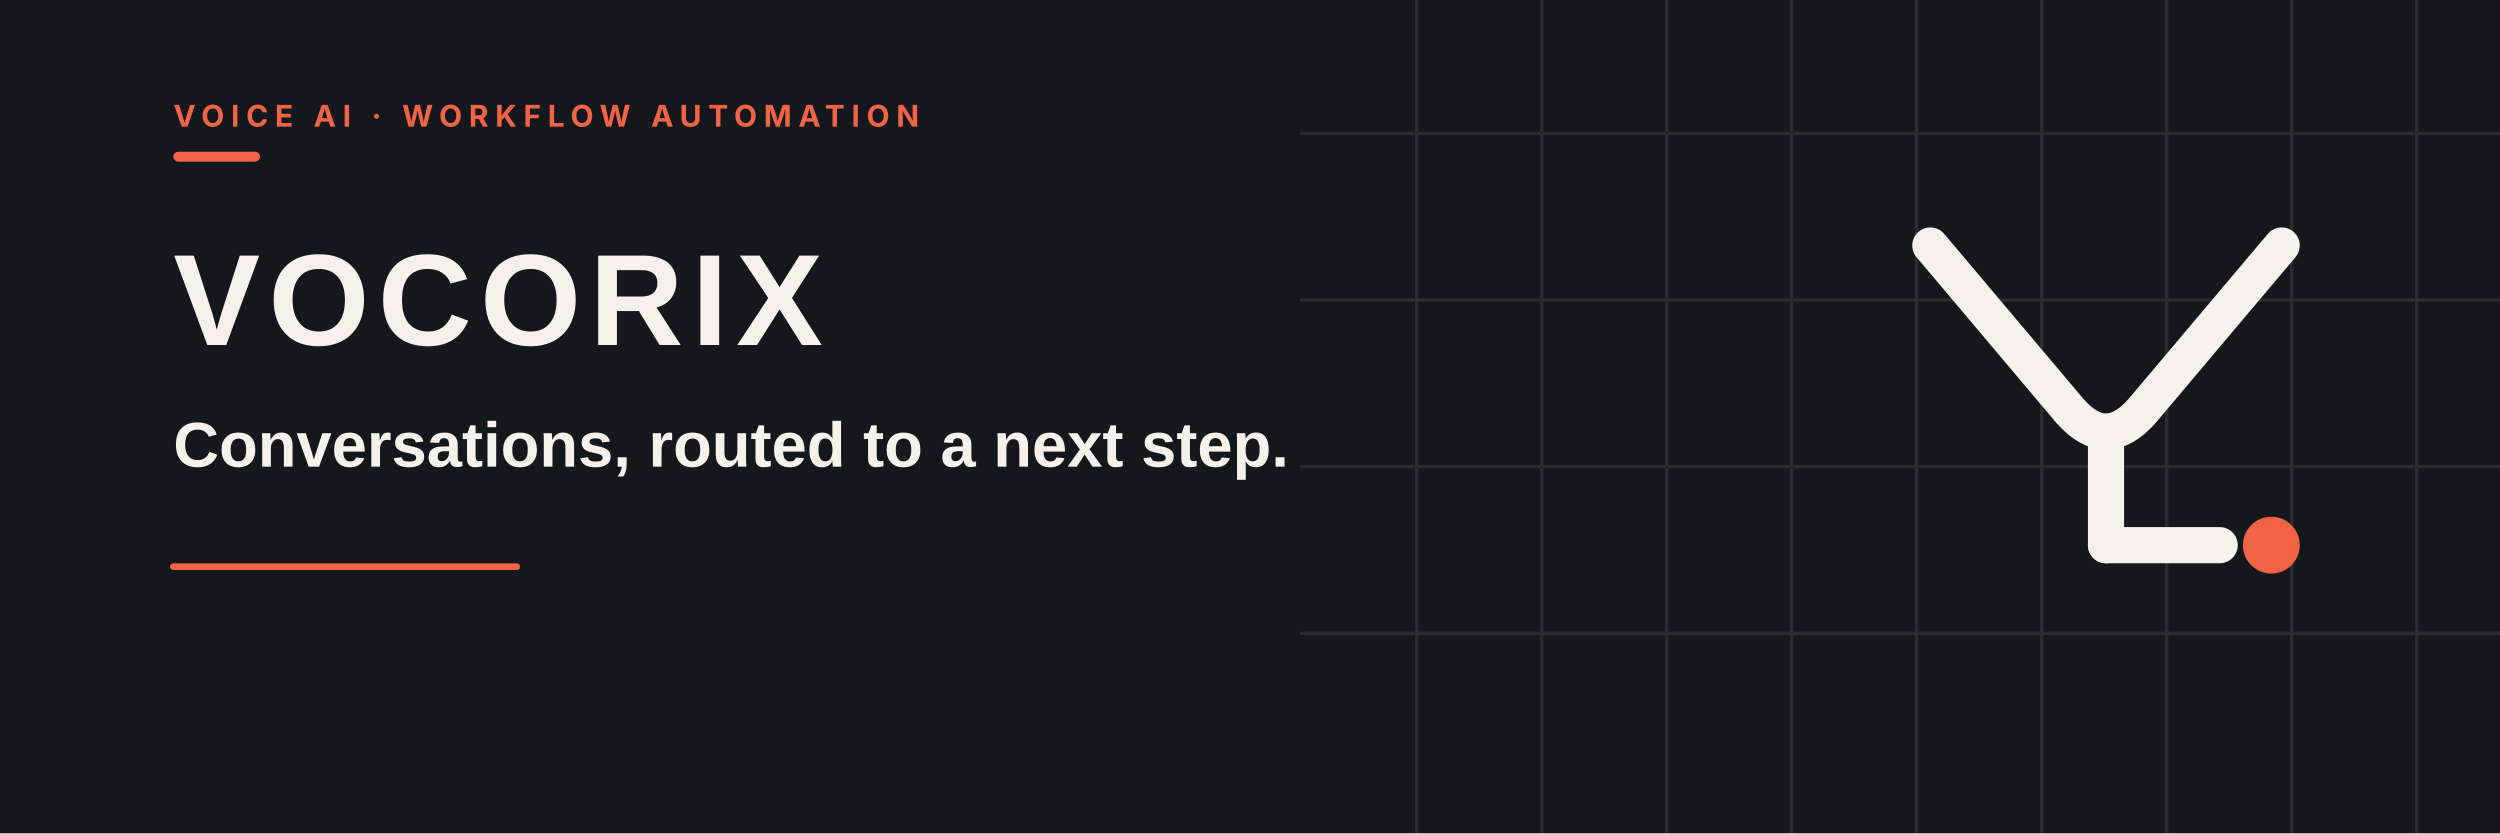
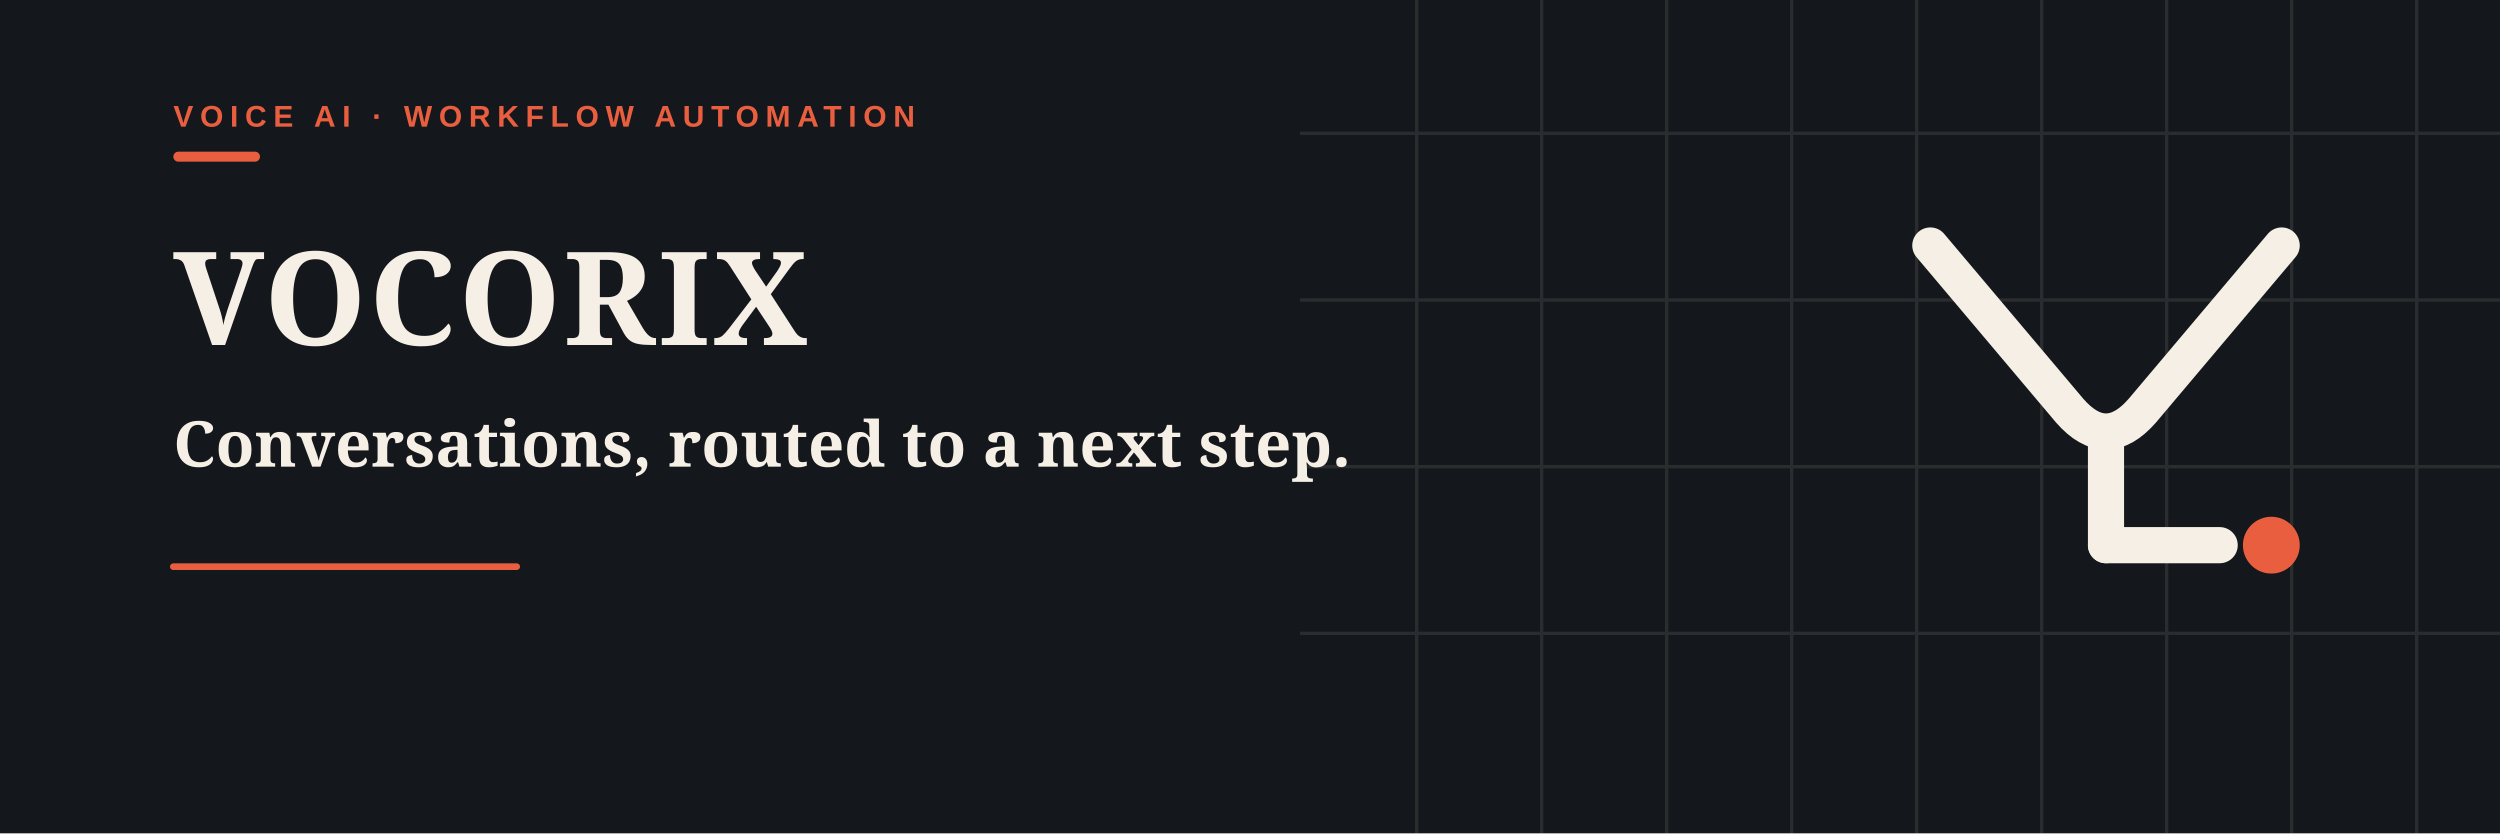
<svg xmlns="http://www.w3.org/2000/svg" width="1500" height="500" viewBox="0 0 1500 500" role="img" aria-labelledby="title desc">
  <rect width="1500" height="500" fill="#14171B" />
-   <g opacity=".1" fill="none" stroke="#F6F2EB" stroke-width="2">
+   <g opacity=".1" fill="none" stroke="#F5EFE5" stroke-width="2">
    <path d="M850 0V500M925 0V500M1000 0V500M1075 0V500M1150 0V500M1225 0V500M1300 0V500M1375 0V500M1450 0V500" />
    <path d="M780 80H1500M780 180H1500M780 280H1500M780 380H1500" />
  </g>
-   <rect x="104" y="91" width="52" height="6" rx="3" fill="#F06445" />
-   <text x="104" y="76" fill="#F06445" font-family="Inter,Arial,sans-serif" font-size="18" font-weight="700" letter-spacing="4">VOICE AI · WORKFLOW AUTOMATION</text>
-   <text x="104" y="207" fill="#F6F2EB" font-family="Manrope,Arial,sans-serif" font-size="78" font-weight="800" letter-spacing="5">VOCORIX</text>
-   <text x="104" y="280" fill="#F6F2EB" font-family="Manrope,Arial,sans-serif" font-size="38" font-weight="600">Conversations, routed to a next step.</text>
-   <path d="M104 340H310" stroke="#F06445" stroke-width="4" stroke-linecap="round" />
+   <rect x="104" y="91" width="52" height="6" rx="3" fill="#E95E3F" />
+   <text x="104" y="76" fill="#E95E3F" font-family="DM Sans,Arial,sans-serif" font-size="18" font-weight="700" letter-spacing="4">VOICE AI · WORKFLOW AUTOMATION</text>
+   <text x="104" y="207" fill="#F5EFE5" font-family="Playfair Display,Georgia,serif" font-size="78" font-weight="600" letter-spacing="1.6">VOCORIX</text>
+   <text x="104" y="280" fill="#F5EFE5" font-family="Playfair Display,Georgia,serif" font-size="38" font-weight="600">Conversations, routed to a next step.</text>
+   <path d="M104 340H310" stroke="#E95E3F" stroke-width="4" stroke-linecap="round" />
  <g transform="translate(1090 76) scale(3.1)">
-     <path d="M22 23 L49 55 Q56 63 63 55 L90 23" fill="none" stroke="#F6F2EB" stroke-width="7" stroke-linecap="round" stroke-linejoin="round" />
-     <path d="M56 60 V81" fill="none" stroke="#F6F2EB" stroke-width="7" stroke-linecap="round" />
-     <path d="M56 81 H78" fill="none" stroke="#F6F2EB" stroke-width="7" stroke-linecap="round" />
-     <circle cx="88" cy="81" r="5.5" fill="#F06445" />
+     <path d="M22 23 L49 55 Q56 63 63 55 L90 23" fill="none" stroke="#F5EFE5" stroke-width="7" stroke-linecap="round" stroke-linejoin="round" />
+     <path d="M56 60 V81" fill="none" stroke="#F5EFE5" stroke-width="7" stroke-linecap="round" />
+     <path d="M56 81 H78" fill="none" stroke="#F5EFE5" stroke-width="7" stroke-linecap="round" />
+     <circle cx="88" cy="81" r="5.5" fill="#E95E3F" />
  </g>
</svg>
